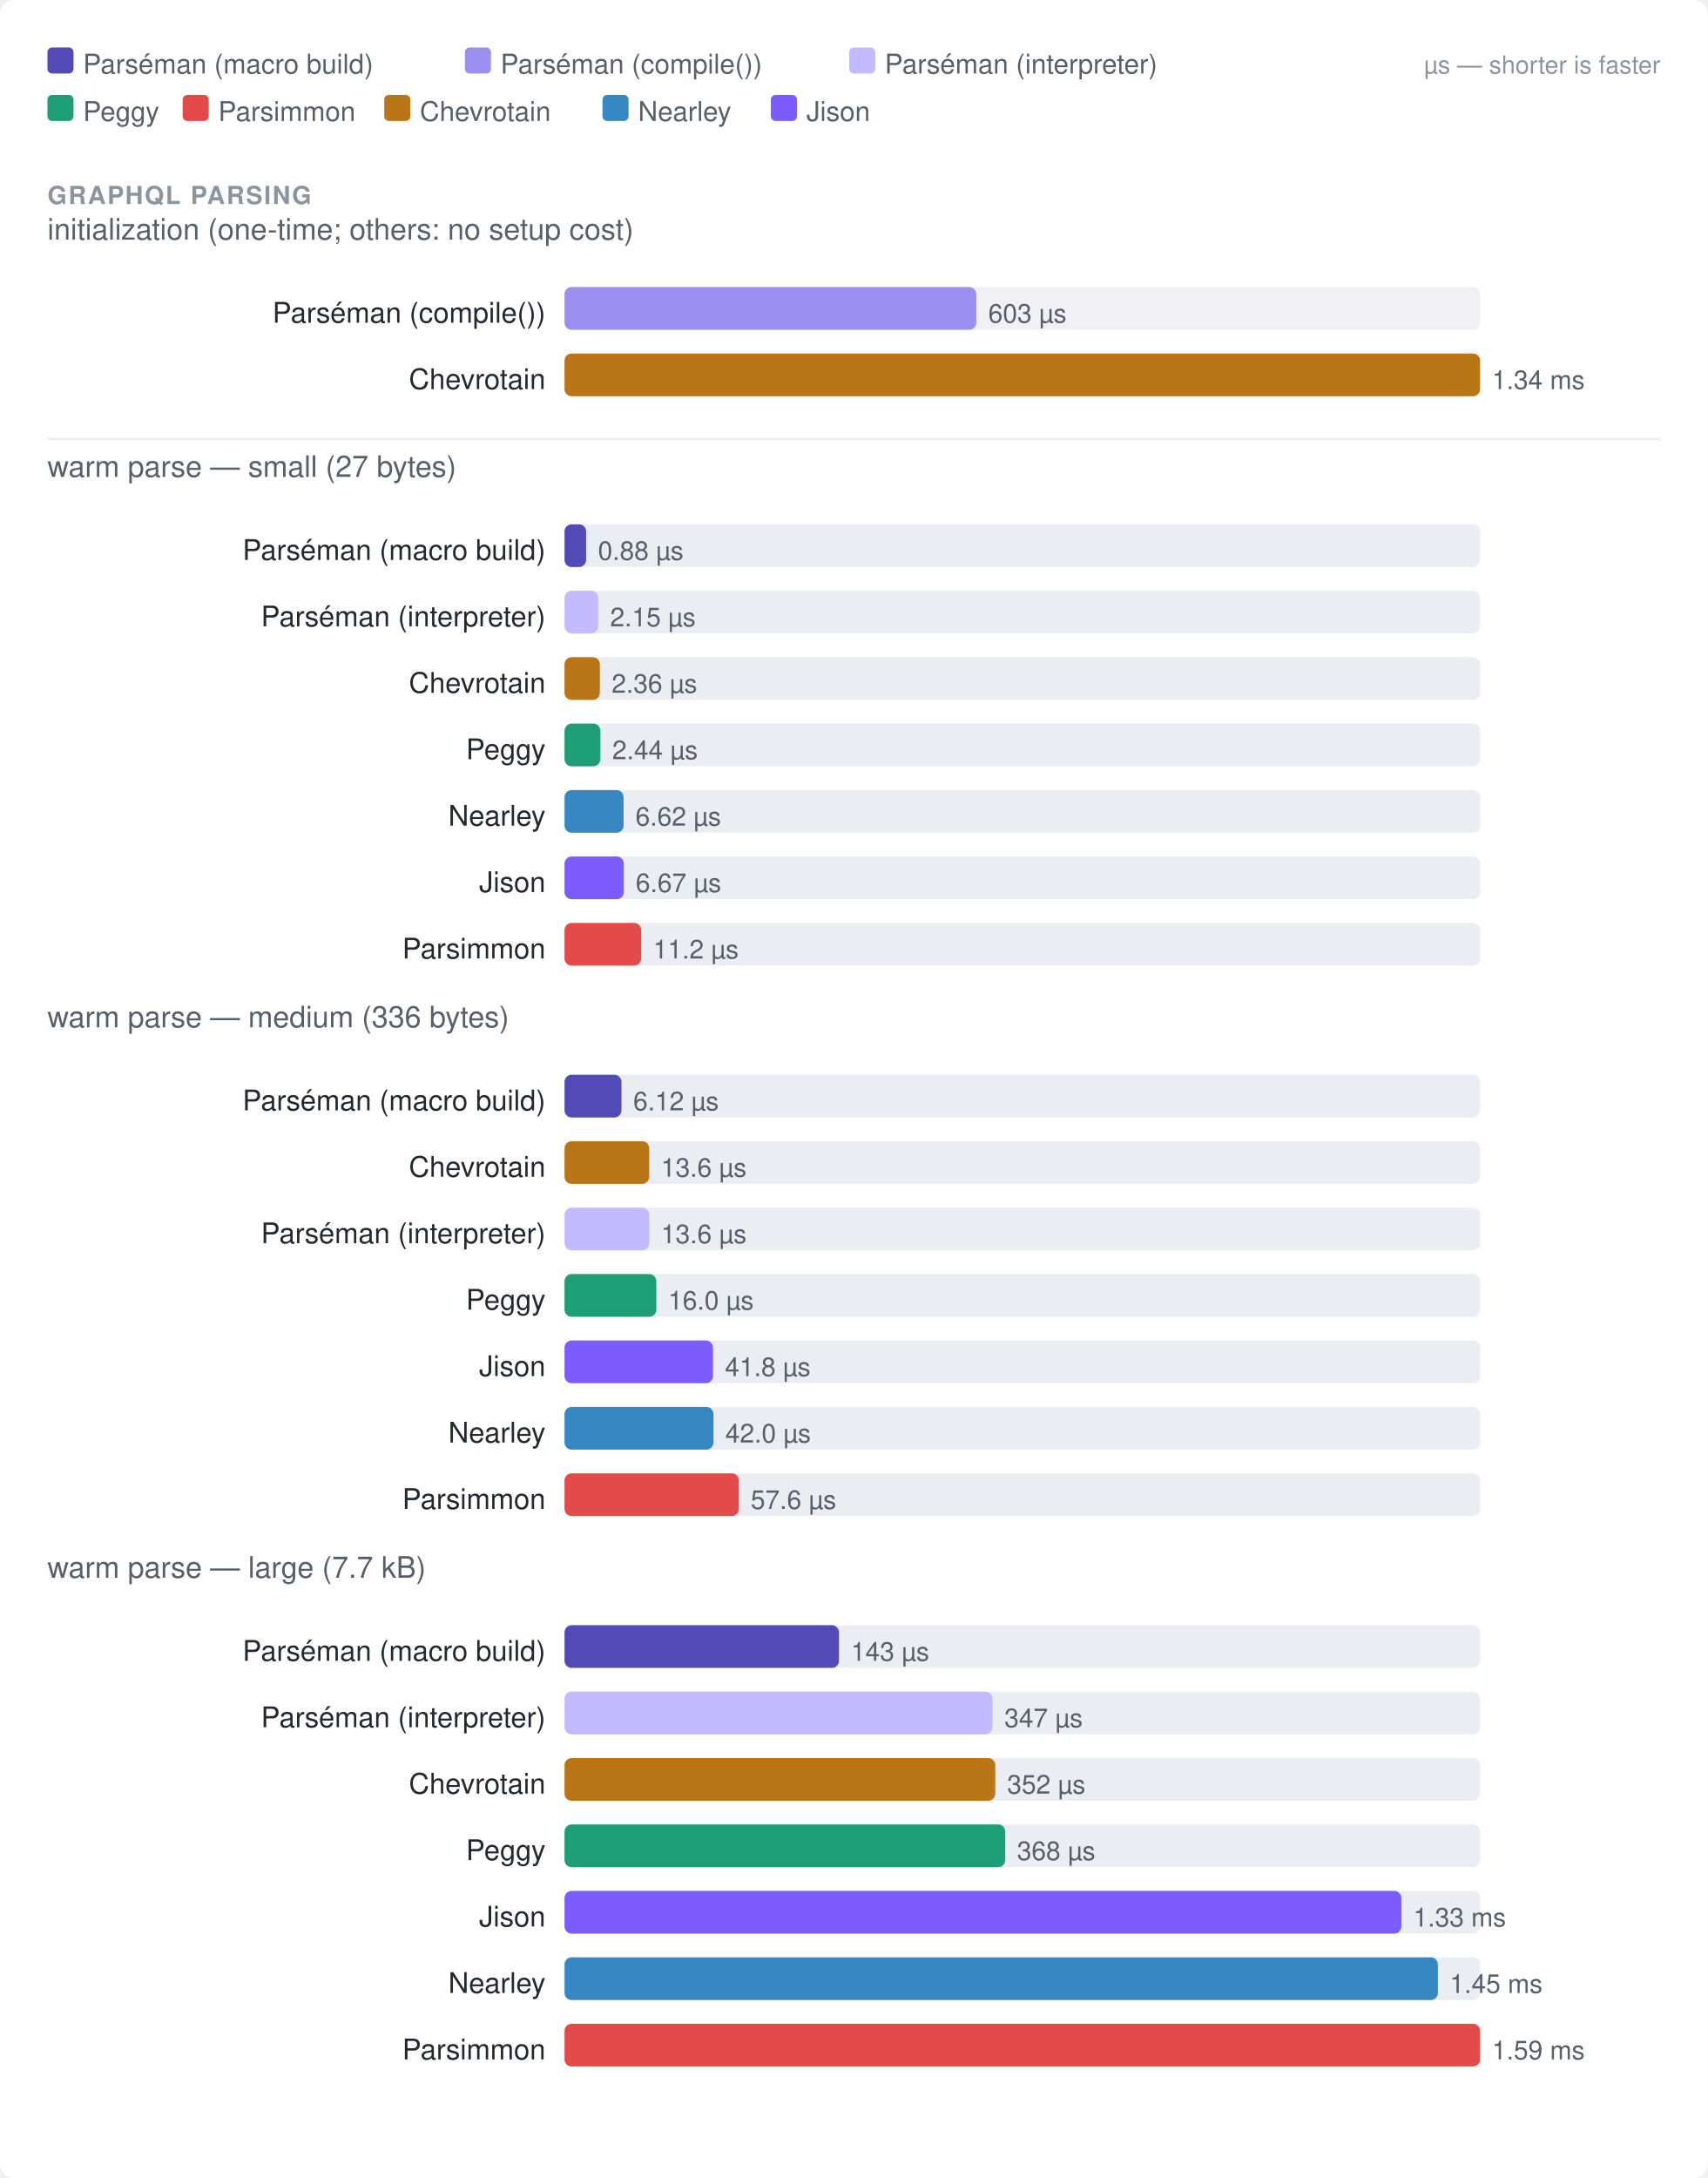
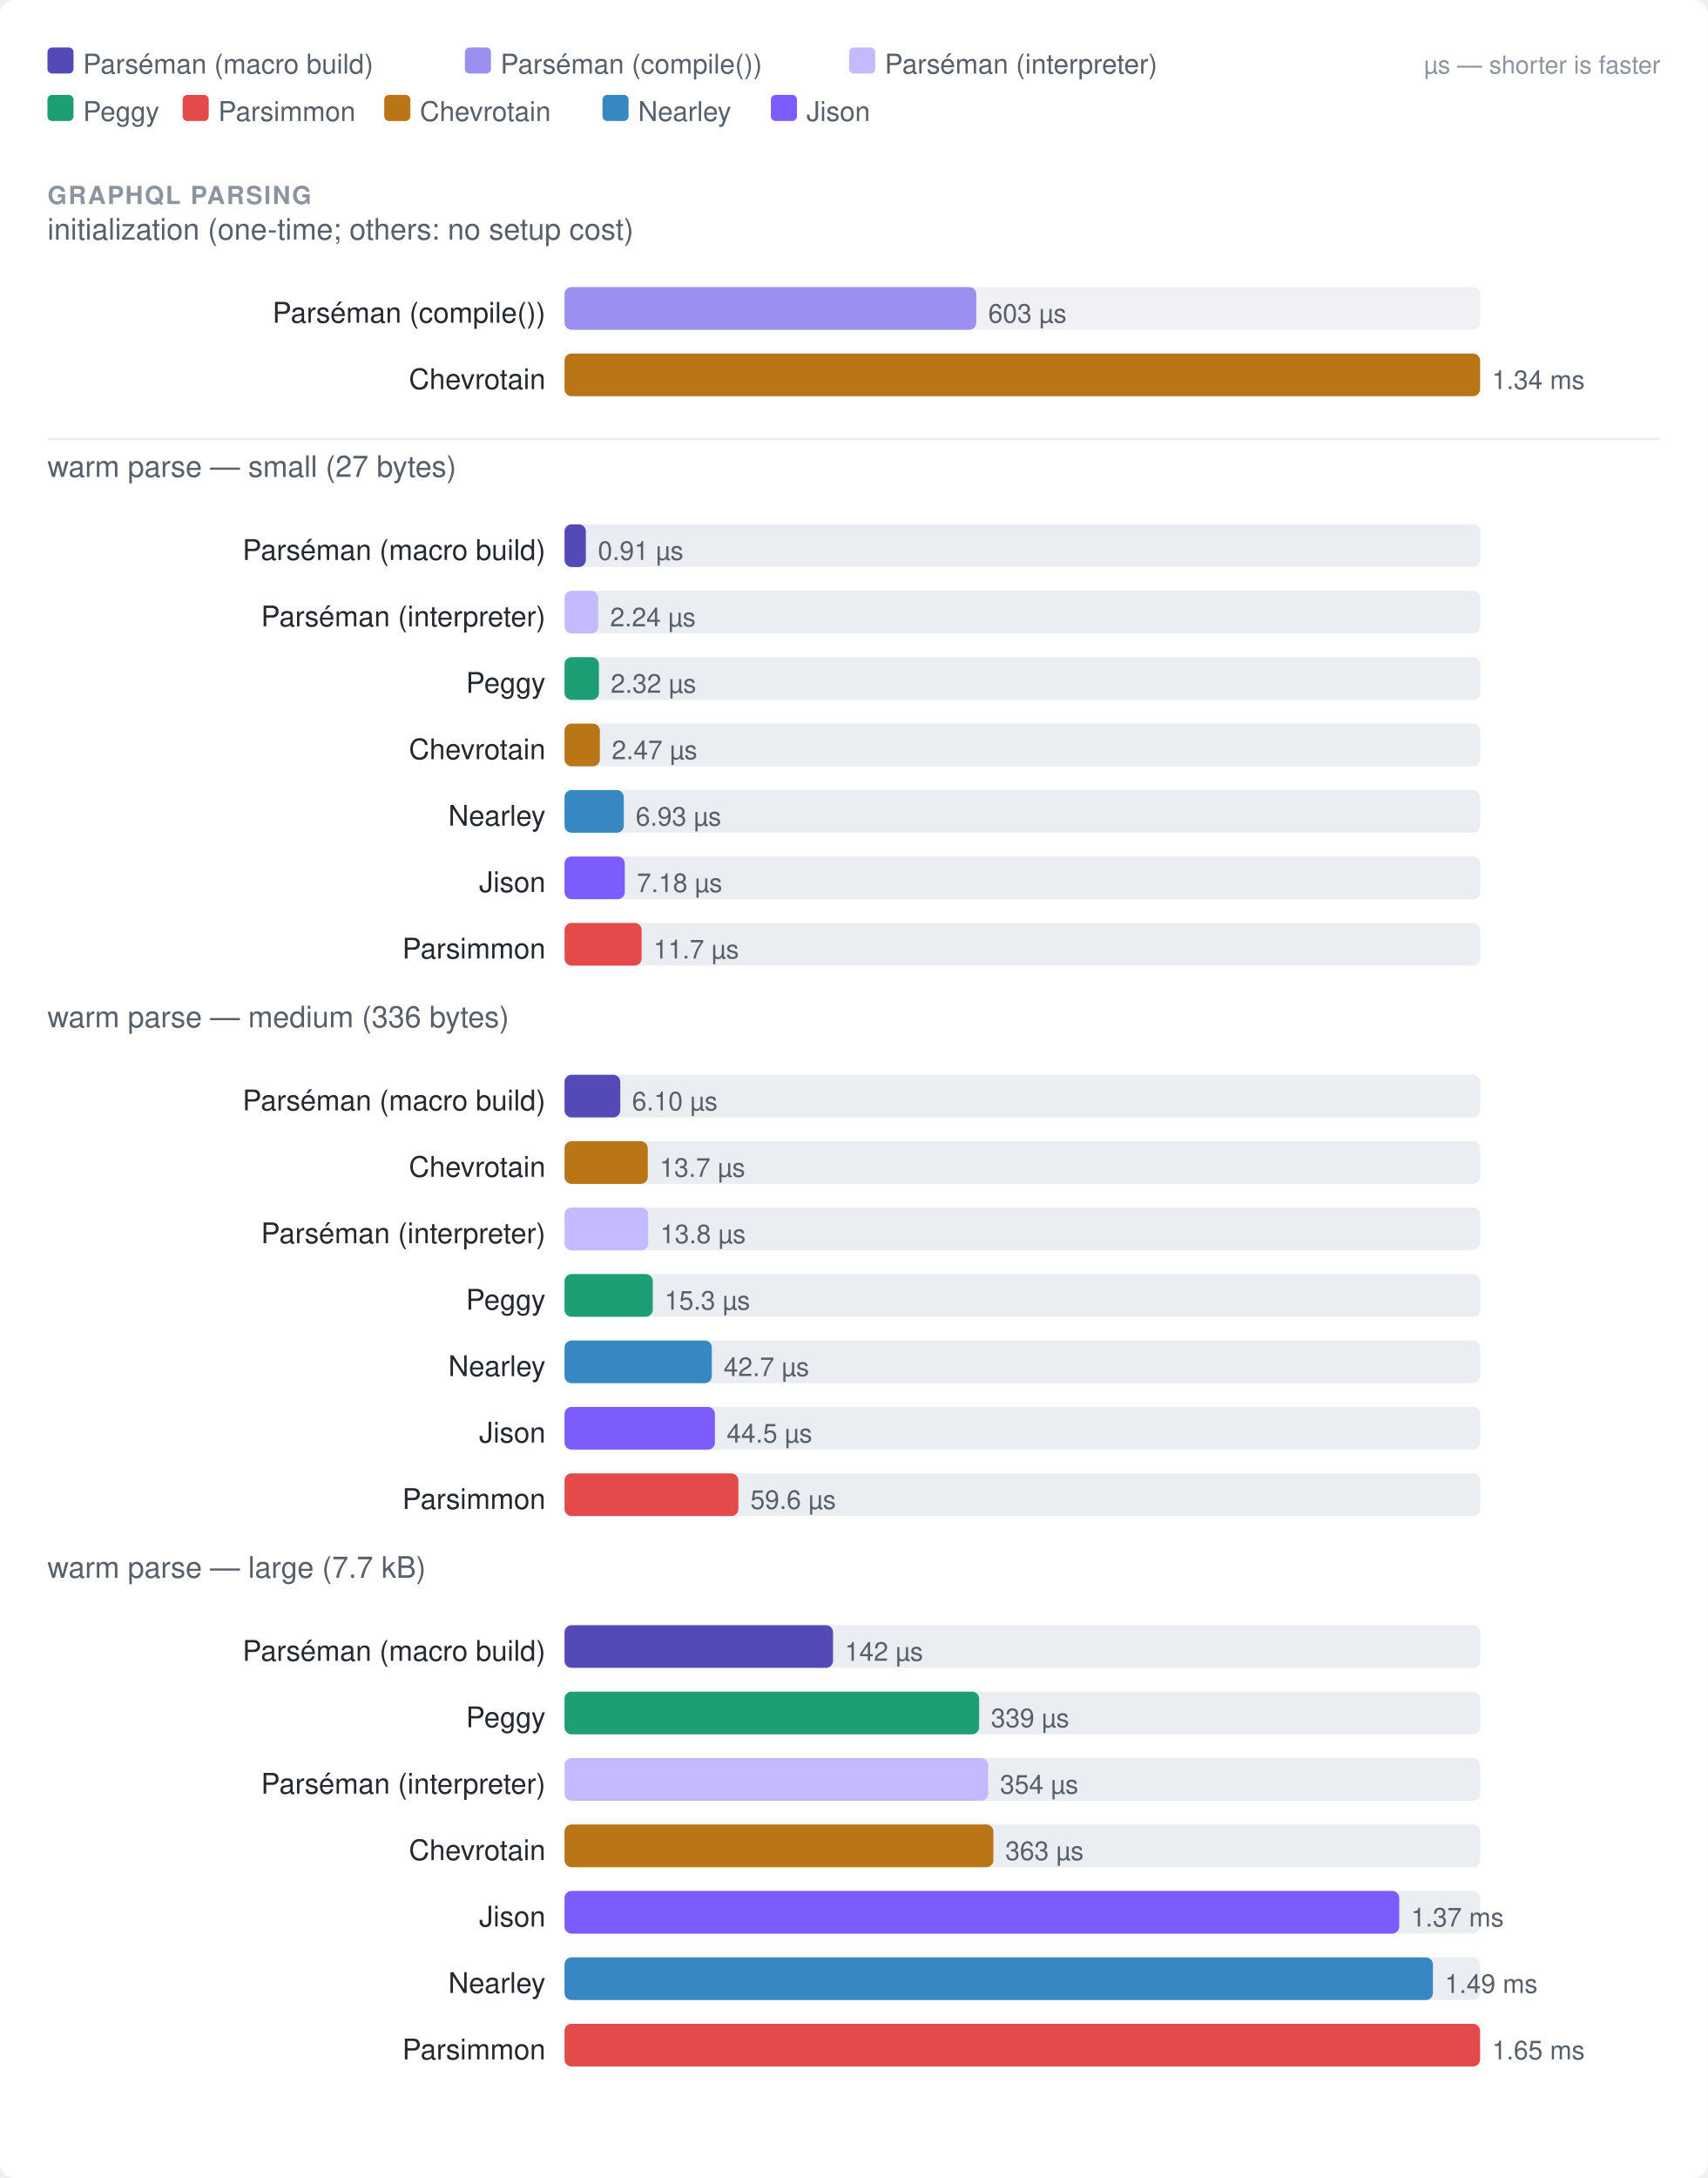
<svg xmlns="http://www.w3.org/2000/svg" viewBox="0 0 720 918" width="720" height="918">
  <rect width="720" height="918" fill="white" rx="6" />
  <rect x="20" y="20" width="11" height="11" rx="2" fill="#534AB7" />
  <text x="35" y="31" font-size="11.5" fill="#57606a" font-family="-apple-system,BlinkMacSystemFont,'Segoe UI',Helvetica,Arial,sans-serif">Parséman (macro build)</text>
  <rect x="196" y="20" width="11" height="11" rx="2" fill="#9B8FEF" />
  <text x="211" y="31" font-size="11.5" fill="#57606a" font-family="-apple-system,BlinkMacSystemFont,'Segoe UI',Helvetica,Arial,sans-serif">Parséman (compile())</text>
  <rect x="358" y="20" width="11" height="11" rx="2" fill="#C4BAFF" />
  <text x="373" y="31" font-size="11.5" fill="#57606a" font-family="-apple-system,BlinkMacSystemFont,'Segoe UI',Helvetica,Arial,sans-serif">Parséman (interpreter)</text>
  <rect x="20" y="40" width="11" height="11" rx="2" fill="#1D9E75" />
  <text x="35" y="51" font-size="11.5" fill="#57606a" font-family="-apple-system,BlinkMacSystemFont,'Segoe UI',Helvetica,Arial,sans-serif">Peggy</text>
  <rect x="77" y="40" width="11" height="11" rx="2" fill="#E24B4A" />
  <text x="92" y="51" font-size="11.5" fill="#57606a" font-family="-apple-system,BlinkMacSystemFont,'Segoe UI',Helvetica,Arial,sans-serif">Parsimmon</text>
  <rect x="162" y="40" width="11" height="11" rx="2" fill="#BA7517" />
  <text x="177" y="51" font-size="11.5" fill="#57606a" font-family="-apple-system,BlinkMacSystemFont,'Segoe UI',Helvetica,Arial,sans-serif">Chevrotain</text>
  <rect x="254" y="40" width="11" height="11" rx="2" fill="#3788C2" />
  <text x="269" y="51" font-size="11.5" fill="#57606a" font-family="-apple-system,BlinkMacSystemFont,'Segoe UI',Helvetica,Arial,sans-serif">Nearley</text>
  <rect x="325" y="40" width="11" height="11" rx="2" fill="#7C5CFC" />
  <text x="340" y="51" font-size="11.5" fill="#57606a" font-family="-apple-system,BlinkMacSystemFont,'Segoe UI',Helvetica,Arial,sans-serif">Jison</text>
  <text x="700" y="31" font-size="10.5" fill="#8c959f" text-anchor="end" font-family="-apple-system,BlinkMacSystemFont,'Segoe UI',Helvetica,Arial,sans-serif">µs — shorter is faster</text>
  <text x="20" y="86" font-size="10.5" font-weight="600" fill="#8c959f" letter-spacing="0.06em" font-family="-apple-system,BlinkMacSystemFont,'Segoe UI',Helvetica,Arial,sans-serif">GRAPHQL PARSING</text>
  <text x="20" y="101" font-size="12.5" fill="#57606a" font-family="-apple-system,BlinkMacSystemFont,'Segoe UI',Helvetica,Arial,sans-serif">initialization (one-time; others: no setup cost)</text>
  <text x="230" y="136" text-anchor="end" font-size="12" fill="#24292f" font-family="-apple-system,BlinkMacSystemFont,'Segoe UI',Helvetica,Arial,sans-serif">Parséman (compile())</text>
  <rect x="238" y="121" width="386" height="18" rx="3" fill="#f0f0f5" />
  <rect x="238" y="121" width="173.6" height="18" rx="3" fill="#9B8FEF" />
  <text x="416.639" y="136" font-size="11" fill="#57606a" font-family="-apple-system,BlinkMacSystemFont,'Segoe UI',Helvetica,Arial,sans-serif">603 µs</text>
  <text x="230" y="164" text-anchor="end" font-size="12" fill="#24292f" font-family="-apple-system,BlinkMacSystemFont,'Segoe UI',Helvetica,Arial,sans-serif">Chevrotain</text>
  <rect x="238" y="149" width="386" height="18" rx="3" fill="#f0f0f5" />
  <rect x="238" y="149" width="386.0" height="18" rx="3" fill="#BA7517" />
  <text x="629" y="164" font-size="11" fill="#57606a" font-family="-apple-system,BlinkMacSystemFont,'Segoe UI',Helvetica,Arial,sans-serif">1.34 ms</text>
  <line x1="20" y1="185" x2="700" y2="185" stroke="#eaeef2" stroke-width="1" />
  <text x="20" y="201" font-size="12.5" fill="#57606a" font-family="-apple-system,BlinkMacSystemFont,'Segoe UI',Helvetica,Arial,sans-serif">warm parse — small  (27 bytes)</text>
  <text x="230" y="236" text-anchor="end" font-size="12" fill="#24292f" font-family="-apple-system,BlinkMacSystemFont,'Segoe UI',Helvetica,Arial,sans-serif">Parséman (macro build)</text>
  <rect x="238" y="221" width="386" height="18" rx="3" fill="#eaeef2" />
-   <rect x="238" y="221" width="9.1" height="18" rx="3" fill="#534AB7" />
-   <text x="252.1" y="236" font-size="11" fill="#57606a" font-family="-apple-system,BlinkMacSystemFont,'Segoe UI',Helvetica,Arial,sans-serif">0.88 µs</text>
+   <rect x="238" y="221" width="9.0" height="18" rx="3" fill="#534AB7" />
+   <text x="252.05" y="236" font-size="11" fill="#57606a" font-family="-apple-system,BlinkMacSystemFont,'Segoe UI',Helvetica,Arial,sans-serif">0.91 µs</text>
  <text x="230" y="264" text-anchor="end" font-size="12" fill="#24292f" font-family="-apple-system,BlinkMacSystemFont,'Segoe UI',Helvetica,Arial,sans-serif">Parséman (interpreter)</text>
  <rect x="238" y="249" width="386" height="18" rx="3" fill="#eaeef2" />
  <rect x="238" y="249" width="14.2" height="18" rx="3" fill="#C4BAFF" />
-   <text x="257.212" y="264" font-size="11" fill="#57606a" font-family="-apple-system,BlinkMacSystemFont,'Segoe UI',Helvetica,Arial,sans-serif">2.15 µs</text>
-   <text x="230" y="292" text-anchor="end" font-size="12" fill="#24292f" font-family="-apple-system,BlinkMacSystemFont,'Segoe UI',Helvetica,Arial,sans-serif">Chevrotain</text>
+   <text x="257.213" y="264" font-size="11" fill="#57606a" font-family="-apple-system,BlinkMacSystemFont,'Segoe UI',Helvetica,Arial,sans-serif">2.24 µs</text>
+   <text x="230" y="292" text-anchor="end" font-size="12" fill="#24292f" font-family="-apple-system,BlinkMacSystemFont,'Segoe UI',Helvetica,Arial,sans-serif">Peggy</text>
  <rect x="238" y="277" width="386" height="18" rx="3" fill="#eaeef2" />
-   <rect x="238" y="277" width="14.9" height="18" rx="3" fill="#BA7517" />
-   <text x="257.868" y="292" font-size="11" fill="#57606a" font-family="-apple-system,BlinkMacSystemFont,'Segoe UI',Helvetica,Arial,sans-serif">2.36 µs</text>
-   <text x="230" y="320" text-anchor="end" font-size="12" fill="#24292f" font-family="-apple-system,BlinkMacSystemFont,'Segoe UI',Helvetica,Arial,sans-serif">Peggy</text>
+   <rect x="238" y="277" width="14.5" height="18" rx="3" fill="#1D9E75" />
+   <text x="257.454" y="292" font-size="11" fill="#57606a" font-family="-apple-system,BlinkMacSystemFont,'Segoe UI',Helvetica,Arial,sans-serif">2.32 µs</text>
+   <text x="230" y="320" text-anchor="end" font-size="12" fill="#24292f" font-family="-apple-system,BlinkMacSystemFont,'Segoe UI',Helvetica,Arial,sans-serif">Chevrotain</text>
  <rect x="238" y="305" width="386" height="18" rx="3" fill="#eaeef2" />
-   <rect x="238" y="305" width="15.1" height="18" rx="3" fill="#1D9E75" />
-   <text x="258.115" y="320" font-size="11" fill="#57606a" font-family="-apple-system,BlinkMacSystemFont,'Segoe UI',Helvetica,Arial,sans-serif">2.44 µs</text>
+   <rect x="238" y="305" width="14.9" height="18" rx="3" fill="#BA7517" />
+   <text x="257.914" y="320" font-size="11" fill="#57606a" font-family="-apple-system,BlinkMacSystemFont,'Segoe UI',Helvetica,Arial,sans-serif">2.47 µs</text>
  <text x="230" y="348" text-anchor="end" font-size="12" fill="#24292f" font-family="-apple-system,BlinkMacSystemFont,'Segoe UI',Helvetica,Arial,sans-serif">Nearley</text>
  <rect x="238" y="333" width="386" height="18" rx="3" fill="#eaeef2" />
-   <rect x="238" y="333" width="24.9" height="18" rx="3" fill="#3788C2" />
-   <text x="267.913" y="348" font-size="11" fill="#57606a" font-family="-apple-system,BlinkMacSystemFont,'Segoe UI',Helvetica,Arial,sans-serif">6.62 µs</text>
+   <rect x="238" y="333" width="25.0" height="18" rx="3" fill="#3788C2" />
+   <text x="267.996" y="348" font-size="11" fill="#57606a" font-family="-apple-system,BlinkMacSystemFont,'Segoe UI',Helvetica,Arial,sans-serif">6.93 µs</text>
  <text x="230" y="376" text-anchor="end" font-size="12" fill="#24292f" font-family="-apple-system,BlinkMacSystemFont,'Segoe UI',Helvetica,Arial,sans-serif">Jison</text>
  <rect x="238" y="361" width="386" height="18" rx="3" fill="#eaeef2" />
-   <rect x="238" y="361" width="25.0" height="18" rx="3" fill="#7C5CFC" />
-   <text x="268.006" y="376" font-size="11" fill="#57606a" font-family="-apple-system,BlinkMacSystemFont,'Segoe UI',Helvetica,Arial,sans-serif">6.67 µs</text>
+   <rect x="238" y="361" width="25.4" height="18" rx="3" fill="#7C5CFC" />
+   <text x="268.443" y="376" font-size="11" fill="#57606a" font-family="-apple-system,BlinkMacSystemFont,'Segoe UI',Helvetica,Arial,sans-serif">7.18 µs</text>
  <text x="230" y="404" text-anchor="end" font-size="12" fill="#24292f" font-family="-apple-system,BlinkMacSystemFont,'Segoe UI',Helvetica,Arial,sans-serif">Parsimmon</text>
  <rect x="238" y="389" width="386" height="18" rx="3" fill="#eaeef2" />
-   <rect x="238" y="389" width="32.3" height="18" rx="3" fill="#E24B4A" />
-   <text x="275.345" y="404" font-size="11" fill="#57606a" font-family="-apple-system,BlinkMacSystemFont,'Segoe UI',Helvetica,Arial,sans-serif">11.2 µs</text>
+   <rect x="238" y="389" width="32.5" height="18" rx="3" fill="#E24B4A" />
+   <text x="275.48" y="404" font-size="11" fill="#57606a" font-family="-apple-system,BlinkMacSystemFont,'Segoe UI',Helvetica,Arial,sans-serif">11.7 µs</text>
  <text x="20" y="433" font-size="12.5" fill="#57606a" font-family="-apple-system,BlinkMacSystemFont,'Segoe UI',Helvetica,Arial,sans-serif">warm parse — medium  (336 bytes)</text>
  <text x="230" y="468" text-anchor="end" font-size="12" fill="#24292f" font-family="-apple-system,BlinkMacSystemFont,'Segoe UI',Helvetica,Arial,sans-serif">Parséman (macro build)</text>
  <rect x="238" y="453" width="386" height="18" rx="3" fill="#eaeef2" />
-   <rect x="238" y="453" width="24.0" height="18" rx="3" fill="#534AB7" />
-   <text x="266.97" y="468" font-size="11" fill="#57606a" font-family="-apple-system,BlinkMacSystemFont,'Segoe UI',Helvetica,Arial,sans-serif">6.12 µs</text>
+   <rect x="238" y="453" width="23.5" height="18" rx="3" fill="#534AB7" />
+   <text x="266.465" y="468" font-size="11" fill="#57606a" font-family="-apple-system,BlinkMacSystemFont,'Segoe UI',Helvetica,Arial,sans-serif">6.10 µs</text>
  <text x="230" y="496" text-anchor="end" font-size="12" fill="#24292f" font-family="-apple-system,BlinkMacSystemFont,'Segoe UI',Helvetica,Arial,sans-serif">Chevrotain</text>
  <rect x="238" y="481" width="386" height="18" rx="3" fill="#eaeef2" />
-   <rect x="238" y="481" width="35.7" height="18" rx="3" fill="#BA7517" />
-   <text x="278.668" y="496" font-size="11" fill="#57606a" font-family="-apple-system,BlinkMacSystemFont,'Segoe UI',Helvetica,Arial,sans-serif">13.6 µs</text>
+   <rect x="238" y="481" width="35.1" height="18" rx="3" fill="#BA7517" />
+   <text x="278.113" y="496" font-size="11" fill="#57606a" font-family="-apple-system,BlinkMacSystemFont,'Segoe UI',Helvetica,Arial,sans-serif">13.7 µs</text>
  <text x="230" y="524" text-anchor="end" font-size="12" fill="#24292f" font-family="-apple-system,BlinkMacSystemFont,'Segoe UI',Helvetica,Arial,sans-serif">Parséman (interpreter)</text>
  <rect x="238" y="509" width="386" height="18" rx="3" fill="#eaeef2" />
-   <rect x="238" y="509" width="35.7" height="18" rx="3" fill="#C4BAFF" />
-   <text x="278.678" y="524" font-size="11" fill="#57606a" font-family="-apple-system,BlinkMacSystemFont,'Segoe UI',Helvetica,Arial,sans-serif">13.6 µs</text>
+   <rect x="238" y="509" width="35.3" height="18" rx="3" fill="#C4BAFF" />
+   <text x="278.334" y="524" font-size="11" fill="#57606a" font-family="-apple-system,BlinkMacSystemFont,'Segoe UI',Helvetica,Arial,sans-serif">13.8 µs</text>
  <text x="230" y="552" text-anchor="end" font-size="12" fill="#24292f" font-family="-apple-system,BlinkMacSystemFont,'Segoe UI',Helvetica,Arial,sans-serif">Peggy</text>
  <rect x="238" y="537" width="386" height="18" rx="3" fill="#eaeef2" />
-   <rect x="238" y="537" width="38.7" height="18" rx="3" fill="#1D9E75" />
-   <text x="281.692" y="552" font-size="11" fill="#57606a" font-family="-apple-system,BlinkMacSystemFont,'Segoe UI',Helvetica,Arial,sans-serif">16.0 µs</text>
-   <text x="230" y="580" text-anchor="end" font-size="12" fill="#24292f" font-family="-apple-system,BlinkMacSystemFont,'Segoe UI',Helvetica,Arial,sans-serif">Jison</text>
+   <rect x="238" y="537" width="37.2" height="18" rx="3" fill="#1D9E75" />
+   <text x="280.173" y="552" font-size="11" fill="#57606a" font-family="-apple-system,BlinkMacSystemFont,'Segoe UI',Helvetica,Arial,sans-serif">15.3 µs</text>
+   <text x="230" y="580" text-anchor="end" font-size="12" fill="#24292f" font-family="-apple-system,BlinkMacSystemFont,'Segoe UI',Helvetica,Arial,sans-serif">Nearley</text>
  <rect x="238" y="565" width="386" height="18" rx="3" fill="#eaeef2" />
-   <rect x="238" y="565" width="62.6" height="18" rx="3" fill="#7C5CFC" />
-   <text x="305.638" y="580" font-size="11" fill="#57606a" font-family="-apple-system,BlinkMacSystemFont,'Segoe UI',Helvetica,Arial,sans-serif">41.8 µs</text>
-   <text x="230" y="608" text-anchor="end" font-size="12" fill="#24292f" font-family="-apple-system,BlinkMacSystemFont,'Segoe UI',Helvetica,Arial,sans-serif">Nearley</text>
+   <rect x="238" y="565" width="62.1" height="18" rx="3" fill="#3788C2" />
+   <text x="305.064" y="580" font-size="11" fill="#57606a" font-family="-apple-system,BlinkMacSystemFont,'Segoe UI',Helvetica,Arial,sans-serif">42.7 µs</text>
+   <text x="230" y="608" text-anchor="end" font-size="12" fill="#24292f" font-family="-apple-system,BlinkMacSystemFont,'Segoe UI',Helvetica,Arial,sans-serif">Jison</text>
  <rect x="238" y="593" width="386" height="18" rx="3" fill="#eaeef2" />
-   <rect x="238" y="593" width="62.8" height="18" rx="3" fill="#3788C2" />
-   <text x="305.788" y="608" font-size="11" fill="#57606a" font-family="-apple-system,BlinkMacSystemFont,'Segoe UI',Helvetica,Arial,sans-serif">42.0 µs</text>
+   <rect x="238" y="593" width="63.4" height="18" rx="3" fill="#7C5CFC" />
+   <text x="306.357" y="608" font-size="11" fill="#57606a" font-family="-apple-system,BlinkMacSystemFont,'Segoe UI',Helvetica,Arial,sans-serif">44.5 µs</text>
  <text x="230" y="636" text-anchor="end" font-size="12" fill="#24292f" font-family="-apple-system,BlinkMacSystemFont,'Segoe UI',Helvetica,Arial,sans-serif">Parsimmon</text>
  <rect x="238" y="621" width="386" height="18" rx="3" fill="#eaeef2" />
-   <rect x="238" y="621" width="73.5" height="18" rx="3" fill="#E24B4A" />
-   <text x="316.494" y="636" font-size="11" fill="#57606a" font-family="-apple-system,BlinkMacSystemFont,'Segoe UI',Helvetica,Arial,sans-serif">57.6 µs</text>
+   <rect x="238" y="621" width="73.3" height="18" rx="3" fill="#E24B4A" />
+   <text x="316.342" y="636" font-size="11" fill="#57606a" font-family="-apple-system,BlinkMacSystemFont,'Segoe UI',Helvetica,Arial,sans-serif">59.6 µs</text>
  <text x="20" y="665" font-size="12.5" fill="#57606a" font-family="-apple-system,BlinkMacSystemFont,'Segoe UI',Helvetica,Arial,sans-serif">warm parse — large  (7.7 kB)</text>
  <text x="230" y="700" text-anchor="end" font-size="12" fill="#24292f" font-family="-apple-system,BlinkMacSystemFont,'Segoe UI',Helvetica,Arial,sans-serif">Parséman (macro build)</text>
  <rect x="238" y="685" width="386" height="18" rx="3" fill="#eaeef2" />
-   <rect x="238" y="685" width="115.7" height="18" rx="3" fill="#534AB7" />
-   <text x="358.735" y="700" font-size="11" fill="#57606a" font-family="-apple-system,BlinkMacSystemFont,'Segoe UI',Helvetica,Arial,sans-serif">143 µs</text>
-   <text x="230" y="728" text-anchor="end" font-size="12" fill="#24292f" font-family="-apple-system,BlinkMacSystemFont,'Segoe UI',Helvetica,Arial,sans-serif">Parséman (interpreter)</text>
+   <rect x="238" y="685" width="113.2" height="18" rx="3" fill="#534AB7" />
+   <text x="356.151" y="700" font-size="11" fill="#57606a" font-family="-apple-system,BlinkMacSystemFont,'Segoe UI',Helvetica,Arial,sans-serif">142 µs</text>
+   <text x="230" y="728" text-anchor="end" font-size="12" fill="#24292f" font-family="-apple-system,BlinkMacSystemFont,'Segoe UI',Helvetica,Arial,sans-serif">Peggy</text>
  <rect x="238" y="713" width="386" height="18" rx="3" fill="#eaeef2" />
-   <rect x="238" y="713" width="180.4" height="18" rx="3" fill="#C4BAFF" />
-   <text x="423.448" y="728" font-size="11" fill="#57606a" font-family="-apple-system,BlinkMacSystemFont,'Segoe UI',Helvetica,Arial,sans-serif">347 µs</text>
-   <text x="230" y="756" text-anchor="end" font-size="12" fill="#24292f" font-family="-apple-system,BlinkMacSystemFont,'Segoe UI',Helvetica,Arial,sans-serif">Chevrotain</text>
+   <rect x="238" y="713" width="174.8" height="18" rx="3" fill="#1D9E75" />
+   <text x="417.759" y="728" font-size="11" fill="#57606a" font-family="-apple-system,BlinkMacSystemFont,'Segoe UI',Helvetica,Arial,sans-serif">339 µs</text>
+   <text x="230" y="756" text-anchor="end" font-size="12" fill="#24292f" font-family="-apple-system,BlinkMacSystemFont,'Segoe UI',Helvetica,Arial,sans-serif">Parséman (interpreter)</text>
  <rect x="238" y="741" width="386" height="18" rx="3" fill="#eaeef2" />
-   <rect x="238" y="741" width="181.6" height="18" rx="3" fill="#BA7517" />
-   <text x="424.596" y="756" font-size="11" fill="#57606a" font-family="-apple-system,BlinkMacSystemFont,'Segoe UI',Helvetica,Arial,sans-serif">352 µs</text>
-   <text x="230" y="784" text-anchor="end" font-size="12" fill="#24292f" font-family="-apple-system,BlinkMacSystemFont,'Segoe UI',Helvetica,Arial,sans-serif">Peggy</text>
+   <rect x="238" y="741" width="178.6" height="18" rx="3" fill="#C4BAFF" />
+   <text x="421.598" y="756" font-size="11" fill="#57606a" font-family="-apple-system,BlinkMacSystemFont,'Segoe UI',Helvetica,Arial,sans-serif">354 µs</text>
+   <text x="230" y="784" text-anchor="end" font-size="12" fill="#24292f" font-family="-apple-system,BlinkMacSystemFont,'Segoe UI',Helvetica,Arial,sans-serif">Chevrotain</text>
  <rect x="238" y="769" width="386" height="18" rx="3" fill="#eaeef2" />
-   <rect x="238" y="769" width="185.8" height="18" rx="3" fill="#1D9E75" />
-   <text x="428.777" y="784" font-size="11" fill="#57606a" font-family="-apple-system,BlinkMacSystemFont,'Segoe UI',Helvetica,Arial,sans-serif">368 µs</text>
+   <rect x="238" y="769" width="180.8" height="18" rx="3" fill="#BA7517" />
+   <text x="423.841" y="784" font-size="11" fill="#57606a" font-family="-apple-system,BlinkMacSystemFont,'Segoe UI',Helvetica,Arial,sans-serif">363 µs</text>
  <text x="230" y="812" text-anchor="end" font-size="12" fill="#24292f" font-family="-apple-system,BlinkMacSystemFont,'Segoe UI',Helvetica,Arial,sans-serif">Jison</text>
  <rect x="238" y="797" width="386" height="18" rx="3" fill="#eaeef2" />
-   <rect x="238" y="797" width="352.8" height="18" rx="3" fill="#7C5CFC" />
-   <text x="595.803" y="812" font-size="11" fill="#57606a" font-family="-apple-system,BlinkMacSystemFont,'Segoe UI',Helvetica,Arial,sans-serif">1.33 ms</text>
+   <rect x="238" y="797" width="351.9" height="18" rx="3" fill="#7C5CFC" />
+   <text x="594.87" y="812" font-size="11" fill="#57606a" font-family="-apple-system,BlinkMacSystemFont,'Segoe UI',Helvetica,Arial,sans-serif">1.37 ms</text>
  <text x="230" y="840" text-anchor="end" font-size="12" fill="#24292f" font-family="-apple-system,BlinkMacSystemFont,'Segoe UI',Helvetica,Arial,sans-serif">Nearley</text>
  <rect x="238" y="825" width="386" height="18" rx="3" fill="#eaeef2" />
-   <rect x="238" y="825" width="368.2" height="18" rx="3" fill="#3788C2" />
-   <text x="611.202" y="840" font-size="11" fill="#57606a" font-family="-apple-system,BlinkMacSystemFont,'Segoe UI',Helvetica,Arial,sans-serif">1.45 ms</text>
+   <rect x="238" y="825" width="366.1" height="18" rx="3" fill="#3788C2" />
+   <text x="609.097" y="840" font-size="11" fill="#57606a" font-family="-apple-system,BlinkMacSystemFont,'Segoe UI',Helvetica,Arial,sans-serif">1.49 ms</text>
  <text x="230" y="868" text-anchor="end" font-size="12" fill="#24292f" font-family="-apple-system,BlinkMacSystemFont,'Segoe UI',Helvetica,Arial,sans-serif">Parsimmon</text>
  <rect x="238" y="853" width="386" height="18" rx="3" fill="#eaeef2" />
  <rect x="238" y="853" width="386.0" height="18" rx="3" fill="#E24B4A" />
-   <text x="629" y="868" font-size="11" fill="#57606a" font-family="-apple-system,BlinkMacSystemFont,'Segoe UI',Helvetica,Arial,sans-serif">1.59 ms</text>
+   <text x="629" y="868" font-size="11" fill="#57606a" font-family="-apple-system,BlinkMacSystemFont,'Segoe UI',Helvetica,Arial,sans-serif">1.65 ms</text>
</svg>
